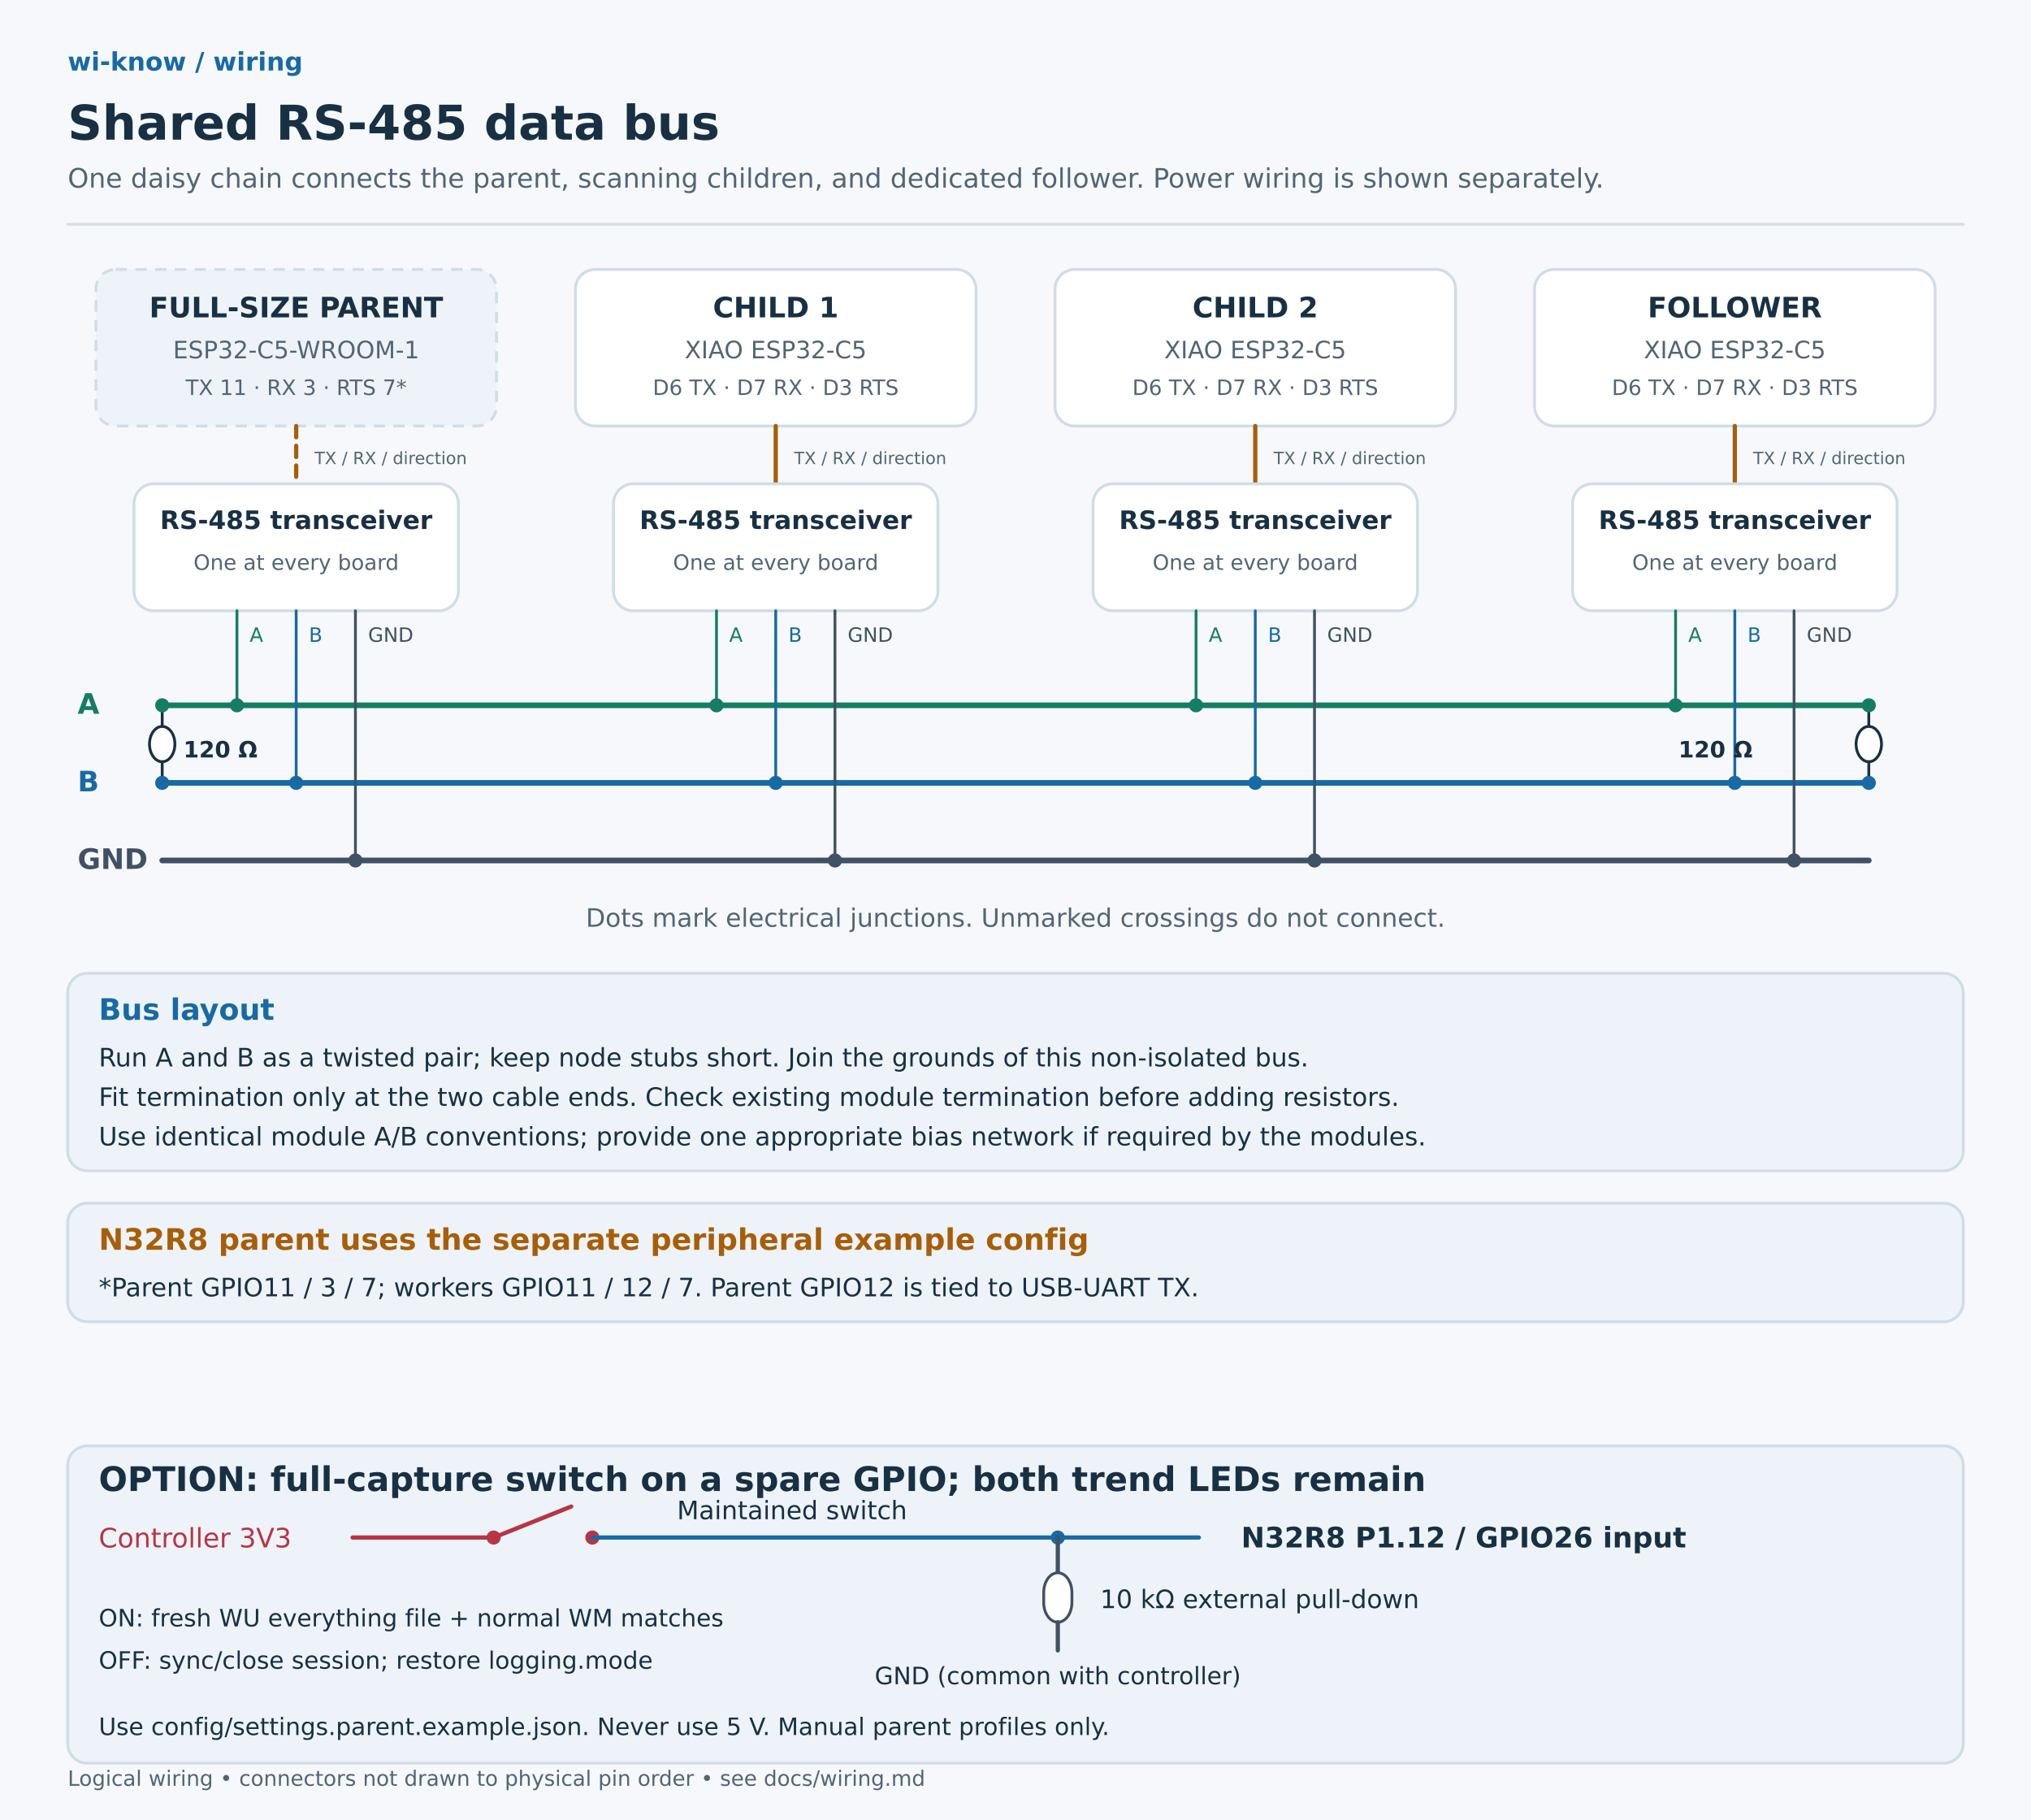
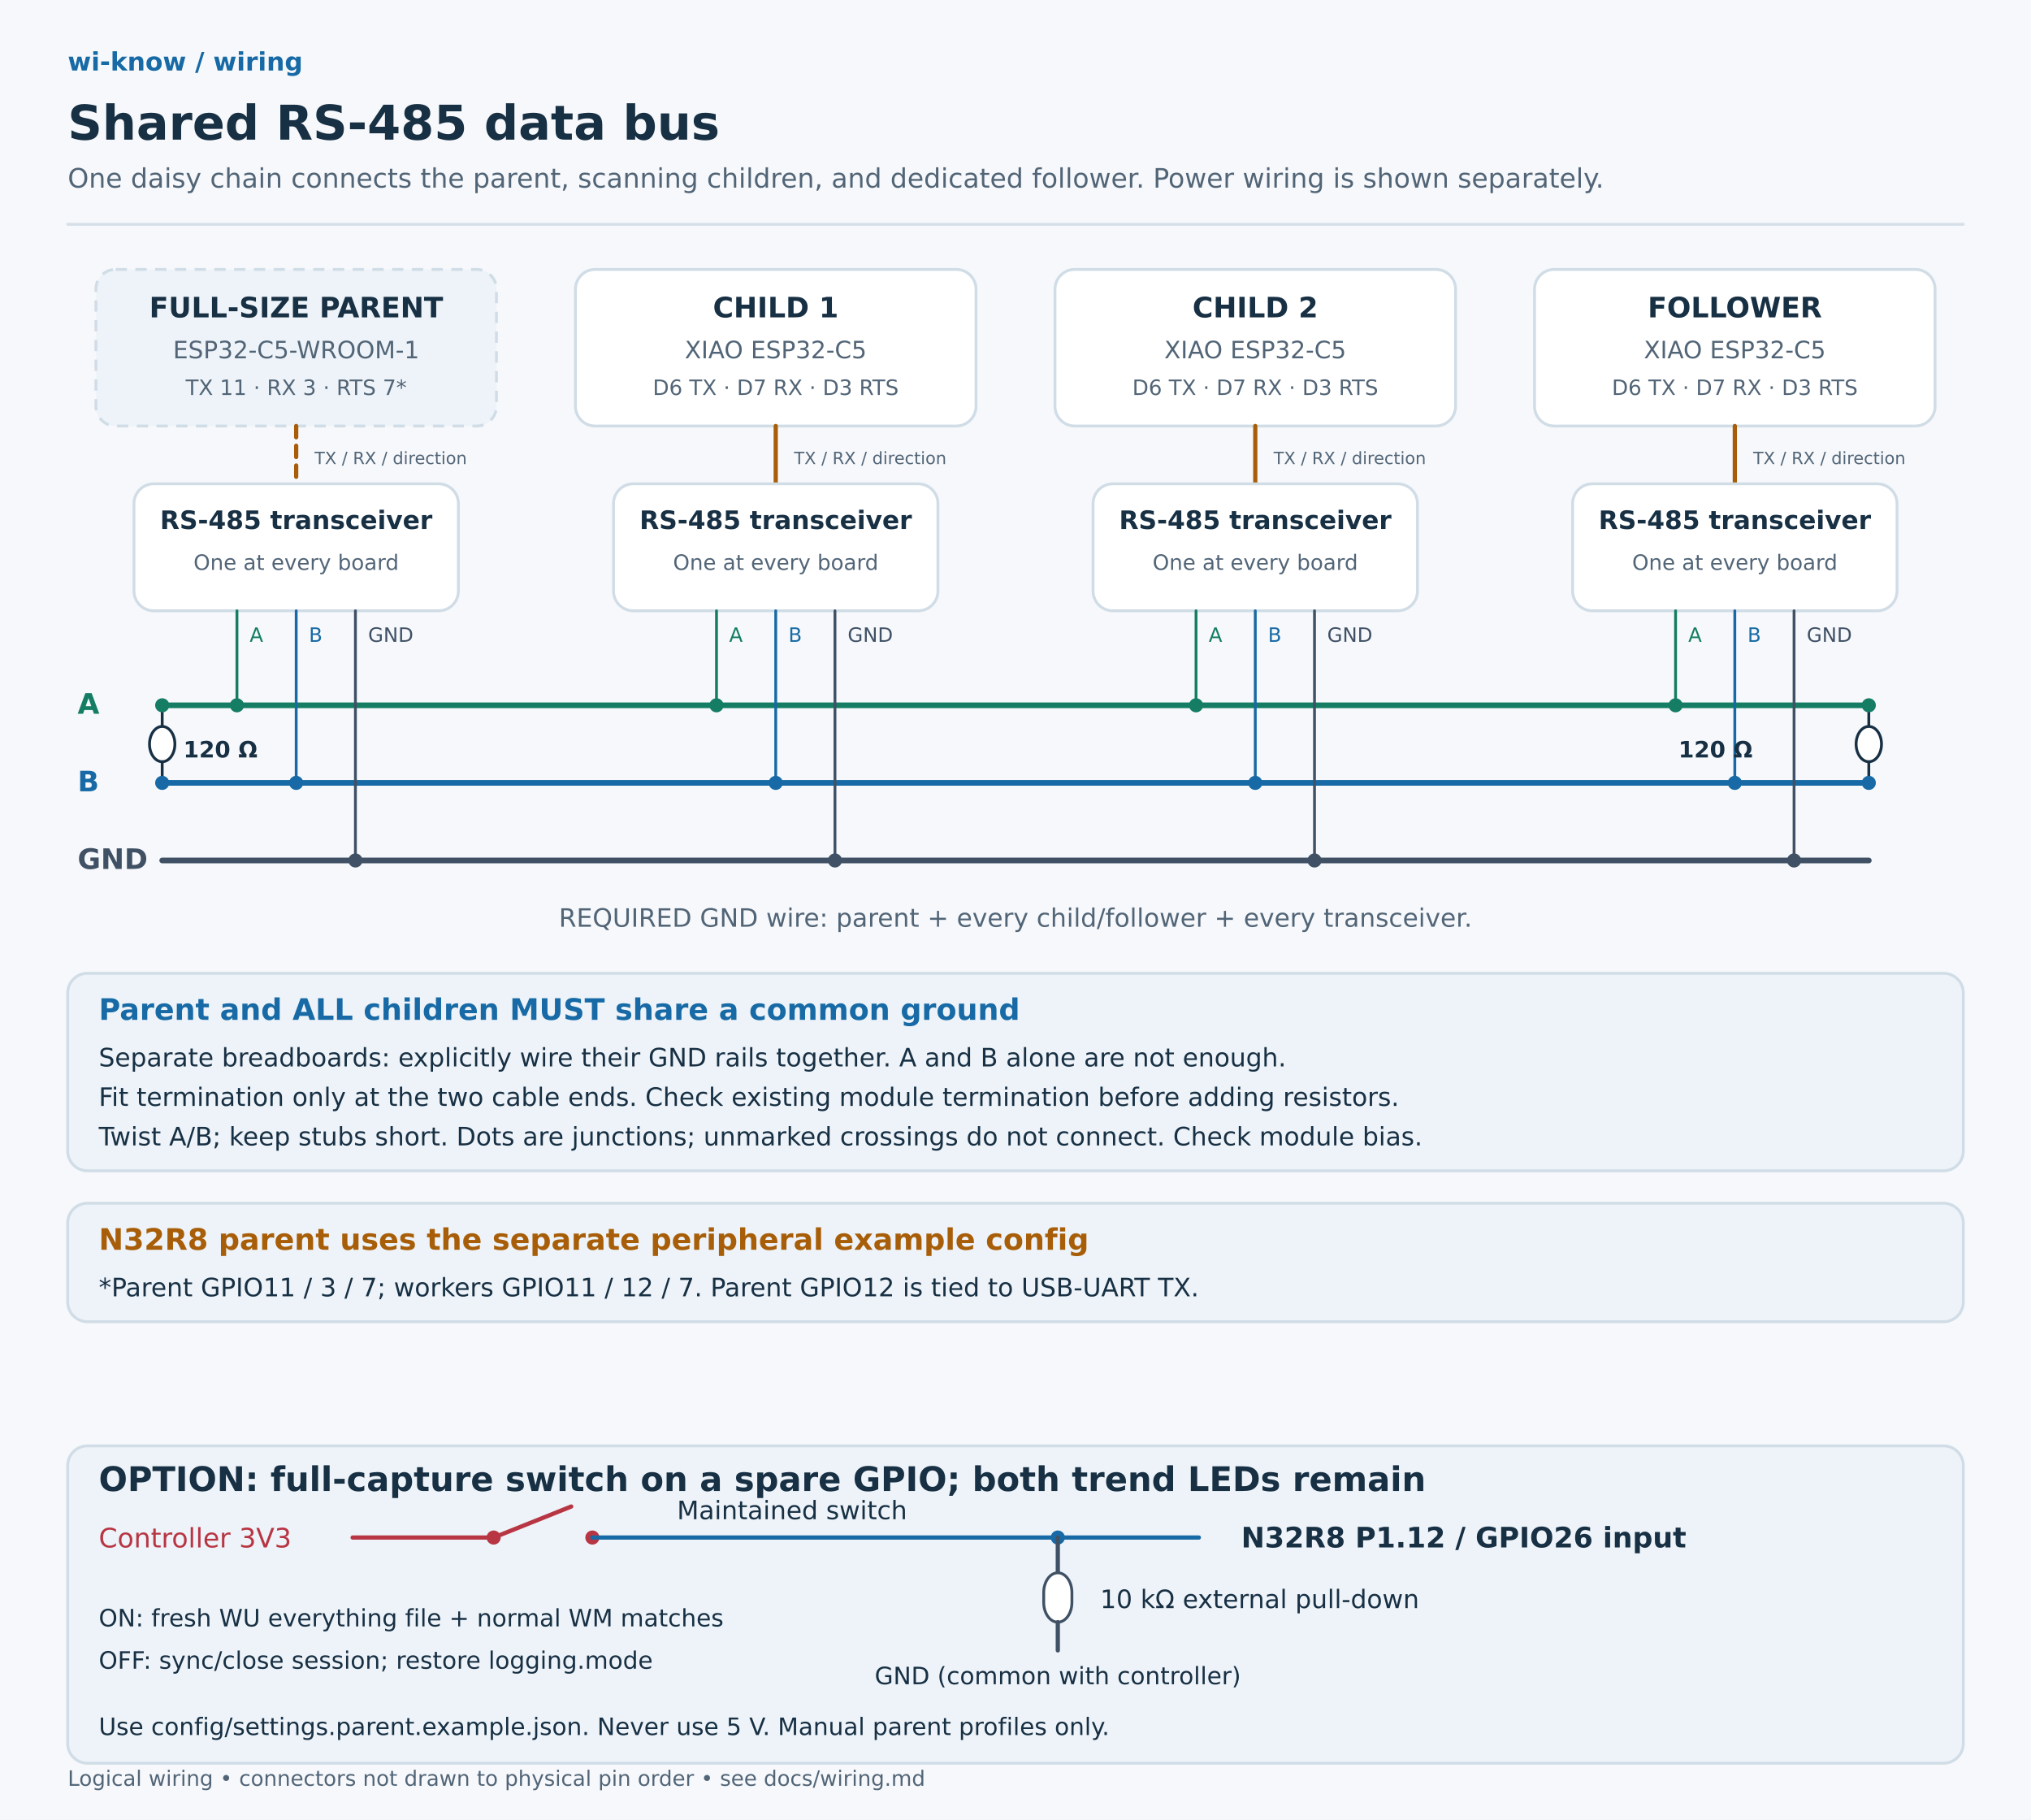
<svg xmlns="http://www.w3.org/2000/svg" width="1440" height="1290" viewBox="0 0 1440 1290" role="img" aria-labelledby="title description">
  <defs>
    <marker id="arrow-blue" markerWidth="8" markerHeight="8" refX="6" refY="3" orient="auto-start-reverse">
      <path d="M0,0 L0,6 L6,3 z" fill="#176aa5" />
    </marker>
  </defs>
  <rect width="1440" height="1290" fill="#f6f8fb" />
  <text x="48" y="50" fill="#176aa5" font-family="DejaVu Sans, Noto Sans, sans-serif" font-size="18" font-weight="700" text-anchor="start">wi-know / wiring</text>
  <text x="48" y="99" fill="#183044" font-family="DejaVu Sans, Noto Sans, sans-serif" font-size="34" font-weight="700" text-anchor="start">Shared RS-485 data bus</text>
  <text x="48" y="133" fill="#526577" font-family="DejaVu Sans, Noto Sans, sans-serif" font-size="19" font-weight="400" text-anchor="start">One daisy chain connects the parent, scanning children, and dedicated follower. Power wiring is shown separately.</text>
  <polyline points="48,159 1392,159" fill="none" stroke="#d5dfe8" stroke-width="2" stroke-linejoin="round" stroke-linecap="round" />
  <rect x="68" y="191" width="284" height="111" rx="14" fill="#edf3f8" stroke="#d0dce6" stroke-width="2" stroke-dasharray="8 6" />
  <text x="210" y="225" fill="#183044" font-family="DejaVu Sans, Noto Sans, sans-serif" font-size="20" font-weight="700" text-anchor="middle">FULL-SIZE PARENT</text>
  <text x="210" y="254" fill="#526577" font-family="DejaVu Sans, Noto Sans, sans-serif" font-size="17" font-weight="400" text-anchor="middle">ESP32-C5-WROOM-1</text>
  <text x="210" y="280" fill="#526577" font-family="DejaVu Sans, Noto Sans, sans-serif" font-size="15" font-weight="400" text-anchor="middle">TX 11 · RX 3 · RTS 7*</text>
  <polyline points="210,302 210,343" fill="none" stroke="#a85e08" stroke-width="3" stroke-linejoin="round" stroke-linecap="round" stroke-dasharray="8 6" />
  <text x="223" y="329" fill="#526577" font-family="DejaVu Sans, Noto Sans, sans-serif" font-size="12" font-weight="400" text-anchor="start">TX / RX / direction</text>
  <rect x="95" y="343" width="230" height="90" rx="14" fill="white" stroke="#d0dce6" stroke-width="2" />
  <text x="210" y="375" fill="#183044" font-family="DejaVu Sans, Noto Sans, sans-serif" font-size="18" font-weight="700" text-anchor="middle">RS-485 transceiver</text>
  <text x="210" y="404" fill="#526577" font-family="DejaVu Sans, Noto Sans, sans-serif" font-size="15" font-weight="400" text-anchor="middle">One at every board</text>
  <rect x="408" y="191" width="284" height="111" rx="14" fill="white" stroke="#d0dce6" stroke-width="2" />
  <text x="550" y="225" fill="#183044" font-family="DejaVu Sans, Noto Sans, sans-serif" font-size="20" font-weight="700" text-anchor="middle">CHILD 1</text>
  <text x="550" y="254" fill="#526577" font-family="DejaVu Sans, Noto Sans, sans-serif" font-size="17" font-weight="400" text-anchor="middle">XIAO ESP32-C5</text>
  <text x="550" y="280" fill="#526577" font-family="DejaVu Sans, Noto Sans, sans-serif" font-size="15" font-weight="400" text-anchor="middle">D6 TX · D7 RX · D3 RTS</text>
  <polyline points="550,302 550,343" fill="none" stroke="#a85e08" stroke-width="3" stroke-linejoin="round" stroke-linecap="round" />
  <text x="563" y="329" fill="#526577" font-family="DejaVu Sans, Noto Sans, sans-serif" font-size="12" font-weight="400" text-anchor="start">TX / RX / direction</text>
  <rect x="435" y="343" width="230" height="90" rx="14" fill="white" stroke="#d0dce6" stroke-width="2" />
  <text x="550" y="375" fill="#183044" font-family="DejaVu Sans, Noto Sans, sans-serif" font-size="18" font-weight="700" text-anchor="middle">RS-485 transceiver</text>
  <text x="550" y="404" fill="#526577" font-family="DejaVu Sans, Noto Sans, sans-serif" font-size="15" font-weight="400" text-anchor="middle">One at every board</text>
  <rect x="748" y="191" width="284" height="111" rx="14" fill="white" stroke="#d0dce6" stroke-width="2" />
  <text x="890" y="225" fill="#183044" font-family="DejaVu Sans, Noto Sans, sans-serif" font-size="20" font-weight="700" text-anchor="middle">CHILD 2</text>
  <text x="890" y="254" fill="#526577" font-family="DejaVu Sans, Noto Sans, sans-serif" font-size="17" font-weight="400" text-anchor="middle">XIAO ESP32-C5</text>
  <text x="890" y="280" fill="#526577" font-family="DejaVu Sans, Noto Sans, sans-serif" font-size="15" font-weight="400" text-anchor="middle">D6 TX · D7 RX · D3 RTS</text>
  <polyline points="890,302 890,343" fill="none" stroke="#a85e08" stroke-width="3" stroke-linejoin="round" stroke-linecap="round" />
  <text x="903" y="329" fill="#526577" font-family="DejaVu Sans, Noto Sans, sans-serif" font-size="12" font-weight="400" text-anchor="start">TX / RX / direction</text>
  <rect x="775" y="343" width="230" height="90" rx="14" fill="white" stroke="#d0dce6" stroke-width="2" />
  <text x="890" y="375" fill="#183044" font-family="DejaVu Sans, Noto Sans, sans-serif" font-size="18" font-weight="700" text-anchor="middle">RS-485 transceiver</text>
  <text x="890" y="404" fill="#526577" font-family="DejaVu Sans, Noto Sans, sans-serif" font-size="15" font-weight="400" text-anchor="middle">One at every board</text>
  <rect x="1088" y="191" width="284" height="111" rx="14" fill="white" stroke="#d0dce6" stroke-width="2" />
  <text x="1230" y="225" fill="#183044" font-family="DejaVu Sans, Noto Sans, sans-serif" font-size="20" font-weight="700" text-anchor="middle">FOLLOWER</text>
  <text x="1230" y="254" fill="#526577" font-family="DejaVu Sans, Noto Sans, sans-serif" font-size="17" font-weight="400" text-anchor="middle">XIAO ESP32-C5</text>
  <text x="1230" y="280" fill="#526577" font-family="DejaVu Sans, Noto Sans, sans-serif" font-size="15" font-weight="400" text-anchor="middle">D6 TX · D7 RX · D3 RTS</text>
  <polyline points="1230,302 1230,343" fill="none" stroke="#a85e08" stroke-width="3" stroke-linejoin="round" stroke-linecap="round" />
  <text x="1243" y="329" fill="#526577" font-family="DejaVu Sans, Noto Sans, sans-serif" font-size="12" font-weight="400" text-anchor="start">TX / RX / direction</text>
  <rect x="1115" y="343" width="230" height="90" rx="14" fill="white" stroke="#d0dce6" stroke-width="2" />
  <text x="1230" y="375" fill="#183044" font-family="DejaVu Sans, Noto Sans, sans-serif" font-size="18" font-weight="700" text-anchor="middle">RS-485 transceiver</text>
  <text x="1230" y="404" fill="#526577" font-family="DejaVu Sans, Noto Sans, sans-serif" font-size="15" font-weight="400" text-anchor="middle">One at every board</text>
  <polyline points="115,500 1325,500" fill="none" stroke="#147d64" stroke-width="4" stroke-linejoin="round" stroke-linecap="round" />
  <text x="55" y="506" fill="#147d64" font-family="DejaVu Sans, Noto Sans, sans-serif" font-size="20" font-weight="700" text-anchor="start">A</text>
  <polyline points="115,555 1325,555" fill="none" stroke="#176aa5" stroke-width="4" stroke-linejoin="round" stroke-linecap="round" />
  <text x="55" y="561" fill="#176aa5" font-family="DejaVu Sans, Noto Sans, sans-serif" font-size="20" font-weight="700" text-anchor="start">B</text>
  <polyline points="115,610 1325,610" fill="none" stroke="#405165" stroke-width="4" stroke-linejoin="round" stroke-linecap="round" />
  <text x="55" y="616" fill="#405165" font-family="DejaVu Sans, Noto Sans, sans-serif" font-size="20" font-weight="700" text-anchor="start">GND</text>
  <text x="177" y="455" fill="#147d64" font-family="DejaVu Sans, Noto Sans, sans-serif" font-size="14" font-weight="400" text-anchor="start">A</text>
  <polyline points="168,433 168,500" fill="none" stroke="#147d64" stroke-width="2" stroke-linejoin="round" stroke-linecap="round" />
  <circle cx="168" cy="500" r="5" fill="#147d64" />
  <text x="219" y="455" fill="#176aa5" font-family="DejaVu Sans, Noto Sans, sans-serif" font-size="14" font-weight="400" text-anchor="start">B</text>
  <polyline points="210,433 210,555" fill="none" stroke="#176aa5" stroke-width="2" stroke-linejoin="round" stroke-linecap="round" />
  <circle cx="210" cy="555" r="5" fill="#176aa5" />
  <text x="261" y="455" fill="#405165" font-family="DejaVu Sans, Noto Sans, sans-serif" font-size="14" font-weight="400" text-anchor="start">GND</text>
  <polyline points="252,433 252,610" fill="none" stroke="#405165" stroke-width="2" stroke-linejoin="round" stroke-linecap="round" />
  <circle cx="252" cy="610" r="5" fill="#405165" />
  <text x="517" y="455" fill="#147d64" font-family="DejaVu Sans, Noto Sans, sans-serif" font-size="14" font-weight="400" text-anchor="start">A</text>
  <polyline points="508,433 508,500" fill="none" stroke="#147d64" stroke-width="2" stroke-linejoin="round" stroke-linecap="round" />
  <circle cx="508" cy="500" r="5" fill="#147d64" />
  <text x="559" y="455" fill="#176aa5" font-family="DejaVu Sans, Noto Sans, sans-serif" font-size="14" font-weight="400" text-anchor="start">B</text>
  <polyline points="550,433 550,555" fill="none" stroke="#176aa5" stroke-width="2" stroke-linejoin="round" stroke-linecap="round" />
  <circle cx="550" cy="555" r="5" fill="#176aa5" />
  <text x="601" y="455" fill="#405165" font-family="DejaVu Sans, Noto Sans, sans-serif" font-size="14" font-weight="400" text-anchor="start">GND</text>
  <polyline points="592,433 592,610" fill="none" stroke="#405165" stroke-width="2" stroke-linejoin="round" stroke-linecap="round" />
  <circle cx="592" cy="610" r="5" fill="#405165" />
  <text x="857" y="455" fill="#147d64" font-family="DejaVu Sans, Noto Sans, sans-serif" font-size="14" font-weight="400" text-anchor="start">A</text>
  <polyline points="848,433 848,500" fill="none" stroke="#147d64" stroke-width="2" stroke-linejoin="round" stroke-linecap="round" />
  <circle cx="848" cy="500" r="5" fill="#147d64" />
  <text x="899" y="455" fill="#176aa5" font-family="DejaVu Sans, Noto Sans, sans-serif" font-size="14" font-weight="400" text-anchor="start">B</text>
  <polyline points="890,433 890,555" fill="none" stroke="#176aa5" stroke-width="2" stroke-linejoin="round" stroke-linecap="round" />
  <circle cx="890" cy="555" r="5" fill="#176aa5" />
  <text x="941" y="455" fill="#405165" font-family="DejaVu Sans, Noto Sans, sans-serif" font-size="14" font-weight="400" text-anchor="start">GND</text>
  <polyline points="932,433 932,610" fill="none" stroke="#405165" stroke-width="2" stroke-linejoin="round" stroke-linecap="round" />
  <circle cx="932" cy="610" r="5" fill="#405165" />
  <text x="1197" y="455" fill="#147d64" font-family="DejaVu Sans, Noto Sans, sans-serif" font-size="14" font-weight="400" text-anchor="start">A</text>
  <polyline points="1188,433 1188,500" fill="none" stroke="#147d64" stroke-width="2" stroke-linejoin="round" stroke-linecap="round" />
  <circle cx="1188" cy="500" r="5" fill="#147d64" />
  <text x="1239" y="455" fill="#176aa5" font-family="DejaVu Sans, Noto Sans, sans-serif" font-size="14" font-weight="400" text-anchor="start">B</text>
  <polyline points="1230,433 1230,555" fill="none" stroke="#176aa5" stroke-width="2" stroke-linejoin="round" stroke-linecap="round" />
  <circle cx="1230" cy="555" r="5" fill="#176aa5" />
  <text x="1281" y="455" fill="#405165" font-family="DejaVu Sans, Noto Sans, sans-serif" font-size="14" font-weight="400" text-anchor="start">GND</text>
  <polyline points="1272,433 1272,610" fill="none" stroke="#405165" stroke-width="2" stroke-linejoin="round" stroke-linecap="round" />
  <circle cx="1272" cy="610" r="5" fill="#405165" />
  <polyline points="115,500 115,515" fill="none" stroke="#183044" stroke-width="2" stroke-linejoin="round" stroke-linecap="round" />
  <rect x="106" y="515" width="18" height="25" rx="14" fill="white" stroke="#183044" stroke-width="2" />
  <polyline points="115,540 115,555" fill="none" stroke="#183044" stroke-width="2" stroke-linejoin="round" stroke-linecap="round" />
  <circle cx="115" cy="500" r="5" fill="#147d64" />
  <circle cx="115" cy="555" r="5" fill="#176aa5" />
  <text x="130" y="537" fill="#183044" font-family="DejaVu Sans, Noto Sans, sans-serif" font-size="16" font-weight="700" text-anchor="start">120 Ω</text>
  <polyline points="1325,500 1325,515" fill="none" stroke="#183044" stroke-width="2" stroke-linejoin="round" stroke-linecap="round" />
  <rect x="1316" y="515" width="18" height="25" rx="14" fill="white" stroke="#183044" stroke-width="2" />
  <polyline points="1325,540 1325,555" fill="none" stroke="#183044" stroke-width="2" stroke-linejoin="round" stroke-linecap="round" />
  <circle cx="1325" cy="500" r="5" fill="#147d64" />
  <circle cx="1325" cy="555" r="5" fill="#176aa5" />
  <text x="1190" y="537" fill="#183044" font-family="DejaVu Sans, Noto Sans, sans-serif" font-size="16" font-weight="700" text-anchor="start">120 Ω</text>
-   <text x="720" y="657" fill="#526577" font-family="DejaVu Sans, Noto Sans, sans-serif" font-size="18" font-weight="400" text-anchor="middle">Dots mark electrical junctions. Unmarked crossings do not connect.</text>
+   <text x="720" y="657" fill="#526577" font-family="DejaVu Sans, Noto Sans, sans-serif" font-size="18" font-weight="400" text-anchor="middle">REQUIRED GND wire: parent + every child/follower + every transceiver.</text>
  <rect x="48" y="690" width="1344" height="140" rx="14" fill="#edf3f8" stroke="#d0dce6" stroke-width="2" />
-   <text x="70" y="723" fill="#176aa5" font-family="DejaVu Sans, Noto Sans, sans-serif" font-size="21" font-weight="700" text-anchor="start">Bus layout</text>
-   <text x="70" y="756" fill="#183044" font-family="DejaVu Sans, Noto Sans, sans-serif" font-size="18" font-weight="400" text-anchor="start">Run A and B as a twisted pair; keep node stubs short. Join the grounds of this non-isolated bus.</text>
+   <text x="70" y="723" fill="#176aa5" font-family="DejaVu Sans, Noto Sans, sans-serif" font-size="21" font-weight="700" text-anchor="start">Parent and ALL children MUST share a common ground</text>
+   <text x="70" y="756" fill="#183044" font-family="DejaVu Sans, Noto Sans, sans-serif" font-size="18" font-weight="400" text-anchor="start">Separate breadboards: explicitly wire their GND rails together. A and B alone are not enough.</text>
  <text x="70" y="784" fill="#183044" font-family="DejaVu Sans, Noto Sans, sans-serif" font-size="18" font-weight="400" text-anchor="start">Fit termination only at the two cable ends. Check existing module termination before adding resistors.</text>
-   <text x="70" y="812" fill="#183044" font-family="DejaVu Sans, Noto Sans, sans-serif" font-size="18" font-weight="400" text-anchor="start">Use identical module A/B conventions; provide one appropriate bias network if required by the modules.</text>
+   <text x="70" y="812" fill="#183044" font-family="DejaVu Sans, Noto Sans, sans-serif" font-size="18" font-weight="400" text-anchor="start">Twist A/B; keep stubs short. Dots are junctions; unmarked crossings do not connect. Check module bias.</text>
  <rect x="48" y="853" width="1344" height="84" rx="14" fill="#edf3f8" stroke="#d0dce6" stroke-width="2" />
  <text x="70" y="886" fill="#a85e08" font-family="DejaVu Sans, Noto Sans, sans-serif" font-size="21" font-weight="700" text-anchor="start">N32R8 parent uses the separate peripheral example config</text>
  <text x="70" y="919" fill="#183044" font-family="DejaVu Sans, Noto Sans, sans-serif" font-size="18" font-weight="400" text-anchor="start">*Parent GPIO11 / 3 / 7; workers GPIO11 / 12 / 7. Parent GPIO12 is tied to USB-UART TX.</text>
  <rect x="48" y="1025" width="1344" height="225" rx="14" fill="#edf3f8" stroke="#d0dce6" stroke-width="2" />
  <text x="70" y="1057" fill="#183044" font-family="DejaVu Sans, Noto Sans, sans-serif" font-size="24" font-weight="700" text-anchor="start">OPTION: full-capture switch on a spare GPIO; both trend LEDs remain</text>
  <text x="70" y="1097" fill="#b83543" font-family="DejaVu Sans, Noto Sans, sans-serif" font-size="19" font-weight="400" text-anchor="start">Controller 3V3</text>
  <polyline points="250,1090 350,1090" fill="none" stroke="#b83543" stroke-width="3" stroke-linejoin="round" stroke-linecap="round" />
  <circle cx="350" cy="1090" r="5" fill="#b83543" />
  <polyline points="350,1090 405,1068" fill="none" stroke="#b83543" stroke-width="3" stroke-linejoin="round" stroke-linecap="round" />
  <circle cx="420" cy="1090" r="5" fill="#b83543" />
  <polyline points="420,1090 850,1090" fill="none" stroke="#176aa5" stroke-width="3" stroke-linejoin="round" stroke-linecap="round" />
  <text x="480" y="1077" fill="#183044" font-family="DejaVu Sans, Noto Sans, sans-serif" font-size="18" font-weight="400" text-anchor="start">Maintained switch</text>
  <text x="880" y="1097" fill="#183044" font-family="DejaVu Sans, Noto Sans, sans-serif" font-size="20" font-weight="700" text-anchor="start">N32R8 P1.12 / GPIO26 input</text>
  <circle cx="750" cy="1090" r="5" fill="#176aa5" />
  <polyline points="750,1090 750,1115" fill="none" stroke="#405165" stroke-width="3" stroke-linejoin="round" stroke-linecap="round" />
  <rect x="740" y="1115" width="20" height="35" rx="14" fill="white" stroke="#405165" stroke-width="2" />
  <polyline points="750,1150 750,1170" fill="none" stroke="#405165" stroke-width="3" stroke-linejoin="round" stroke-linecap="round" />
  <text x="780" y="1140" fill="#183044" font-family="DejaVu Sans, Noto Sans, sans-serif" font-size="18" font-weight="400" text-anchor="start">10 kΩ external pull-down</text>
  <text x="750" y="1194" fill="#183044" font-family="DejaVu Sans, Noto Sans, sans-serif" font-size="17" font-weight="400" text-anchor="middle">GND (common with controller)</text>
  <text x="70" y="1153" fill="#183044" font-family="DejaVu Sans, Noto Sans, sans-serif" font-size="17" font-weight="400" text-anchor="start">ON: fresh WU everything file + normal WM matches</text>
  <text x="70" y="1183" fill="#183044" font-family="DejaVu Sans, Noto Sans, sans-serif" font-size="17" font-weight="400" text-anchor="start">OFF: sync/close session; restore logging.mode</text>
  <text x="70" y="1230" fill="#183044" font-family="DejaVu Sans, Noto Sans, sans-serif" font-size="17" font-weight="400" text-anchor="start">Use config/settings.parent.example.json. Never use 5 V. Manual parent profiles only.</text>
  <text x="48" y="1266" fill="#526577" font-family="DejaVu Sans, Noto Sans, sans-serif" font-size="15" font-weight="400" text-anchor="start">Logical wiring • connectors not drawn to physical pin order • see docs/wiring.md</text>
</svg>
